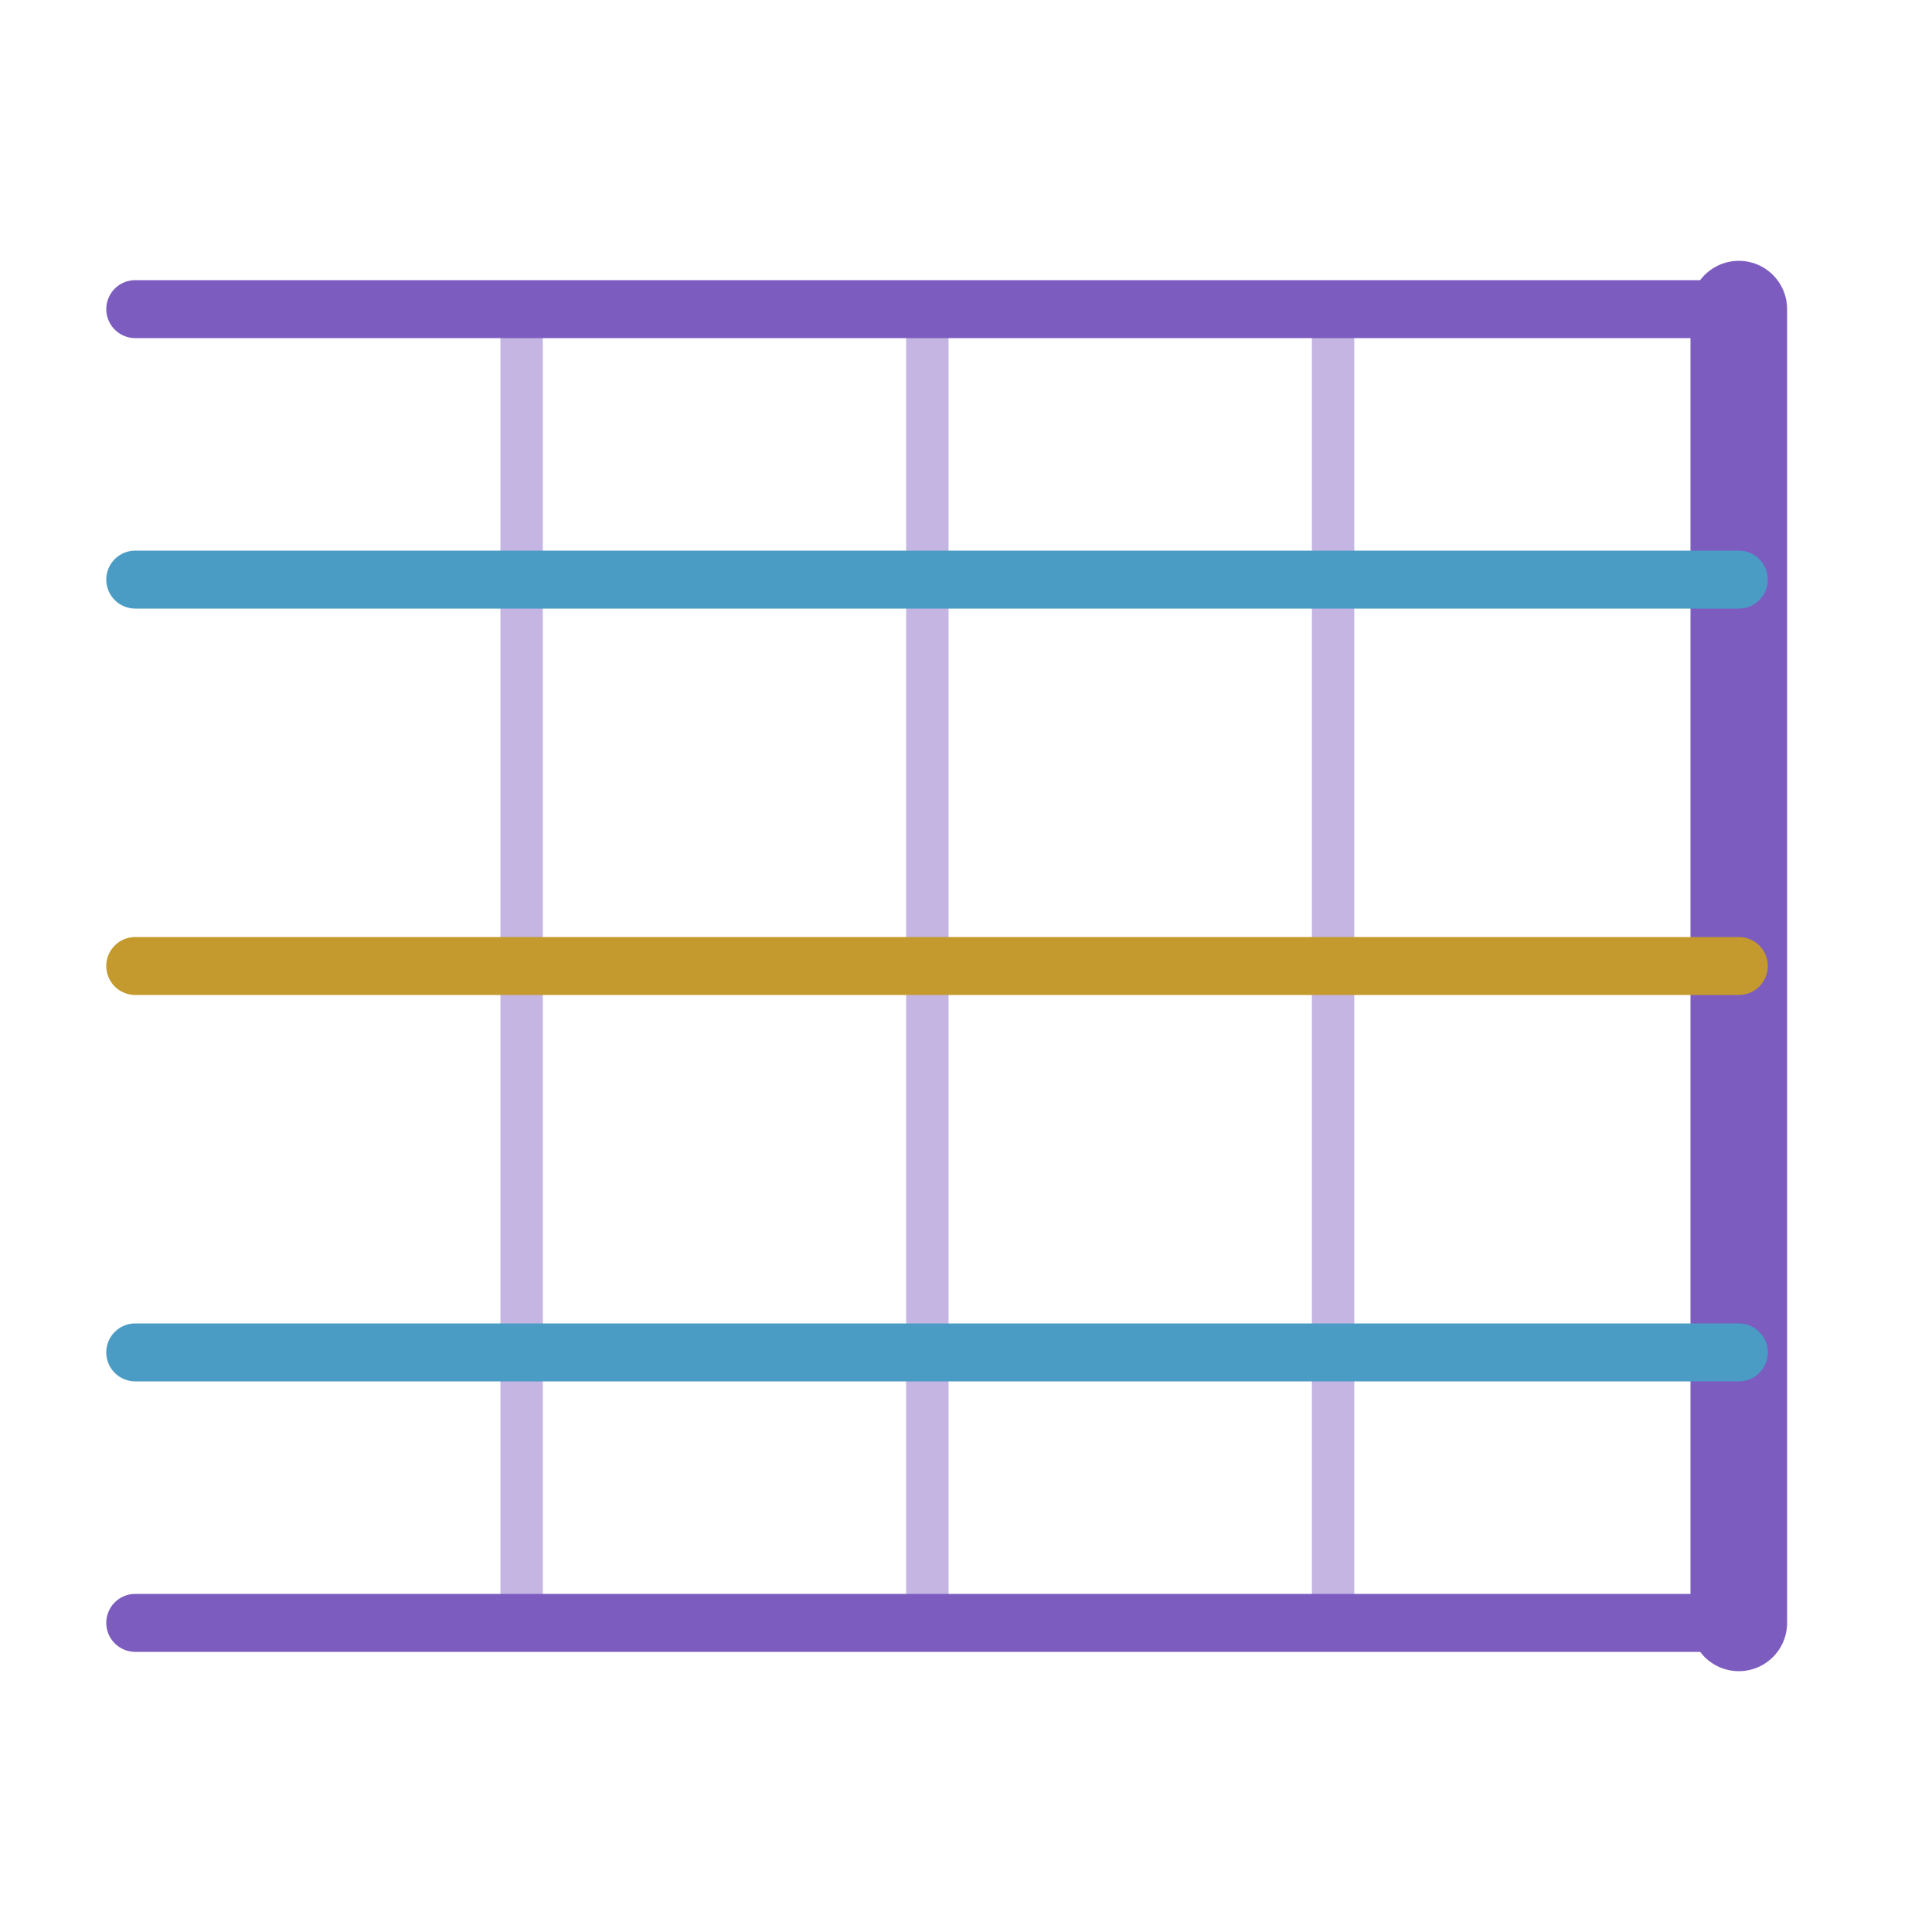
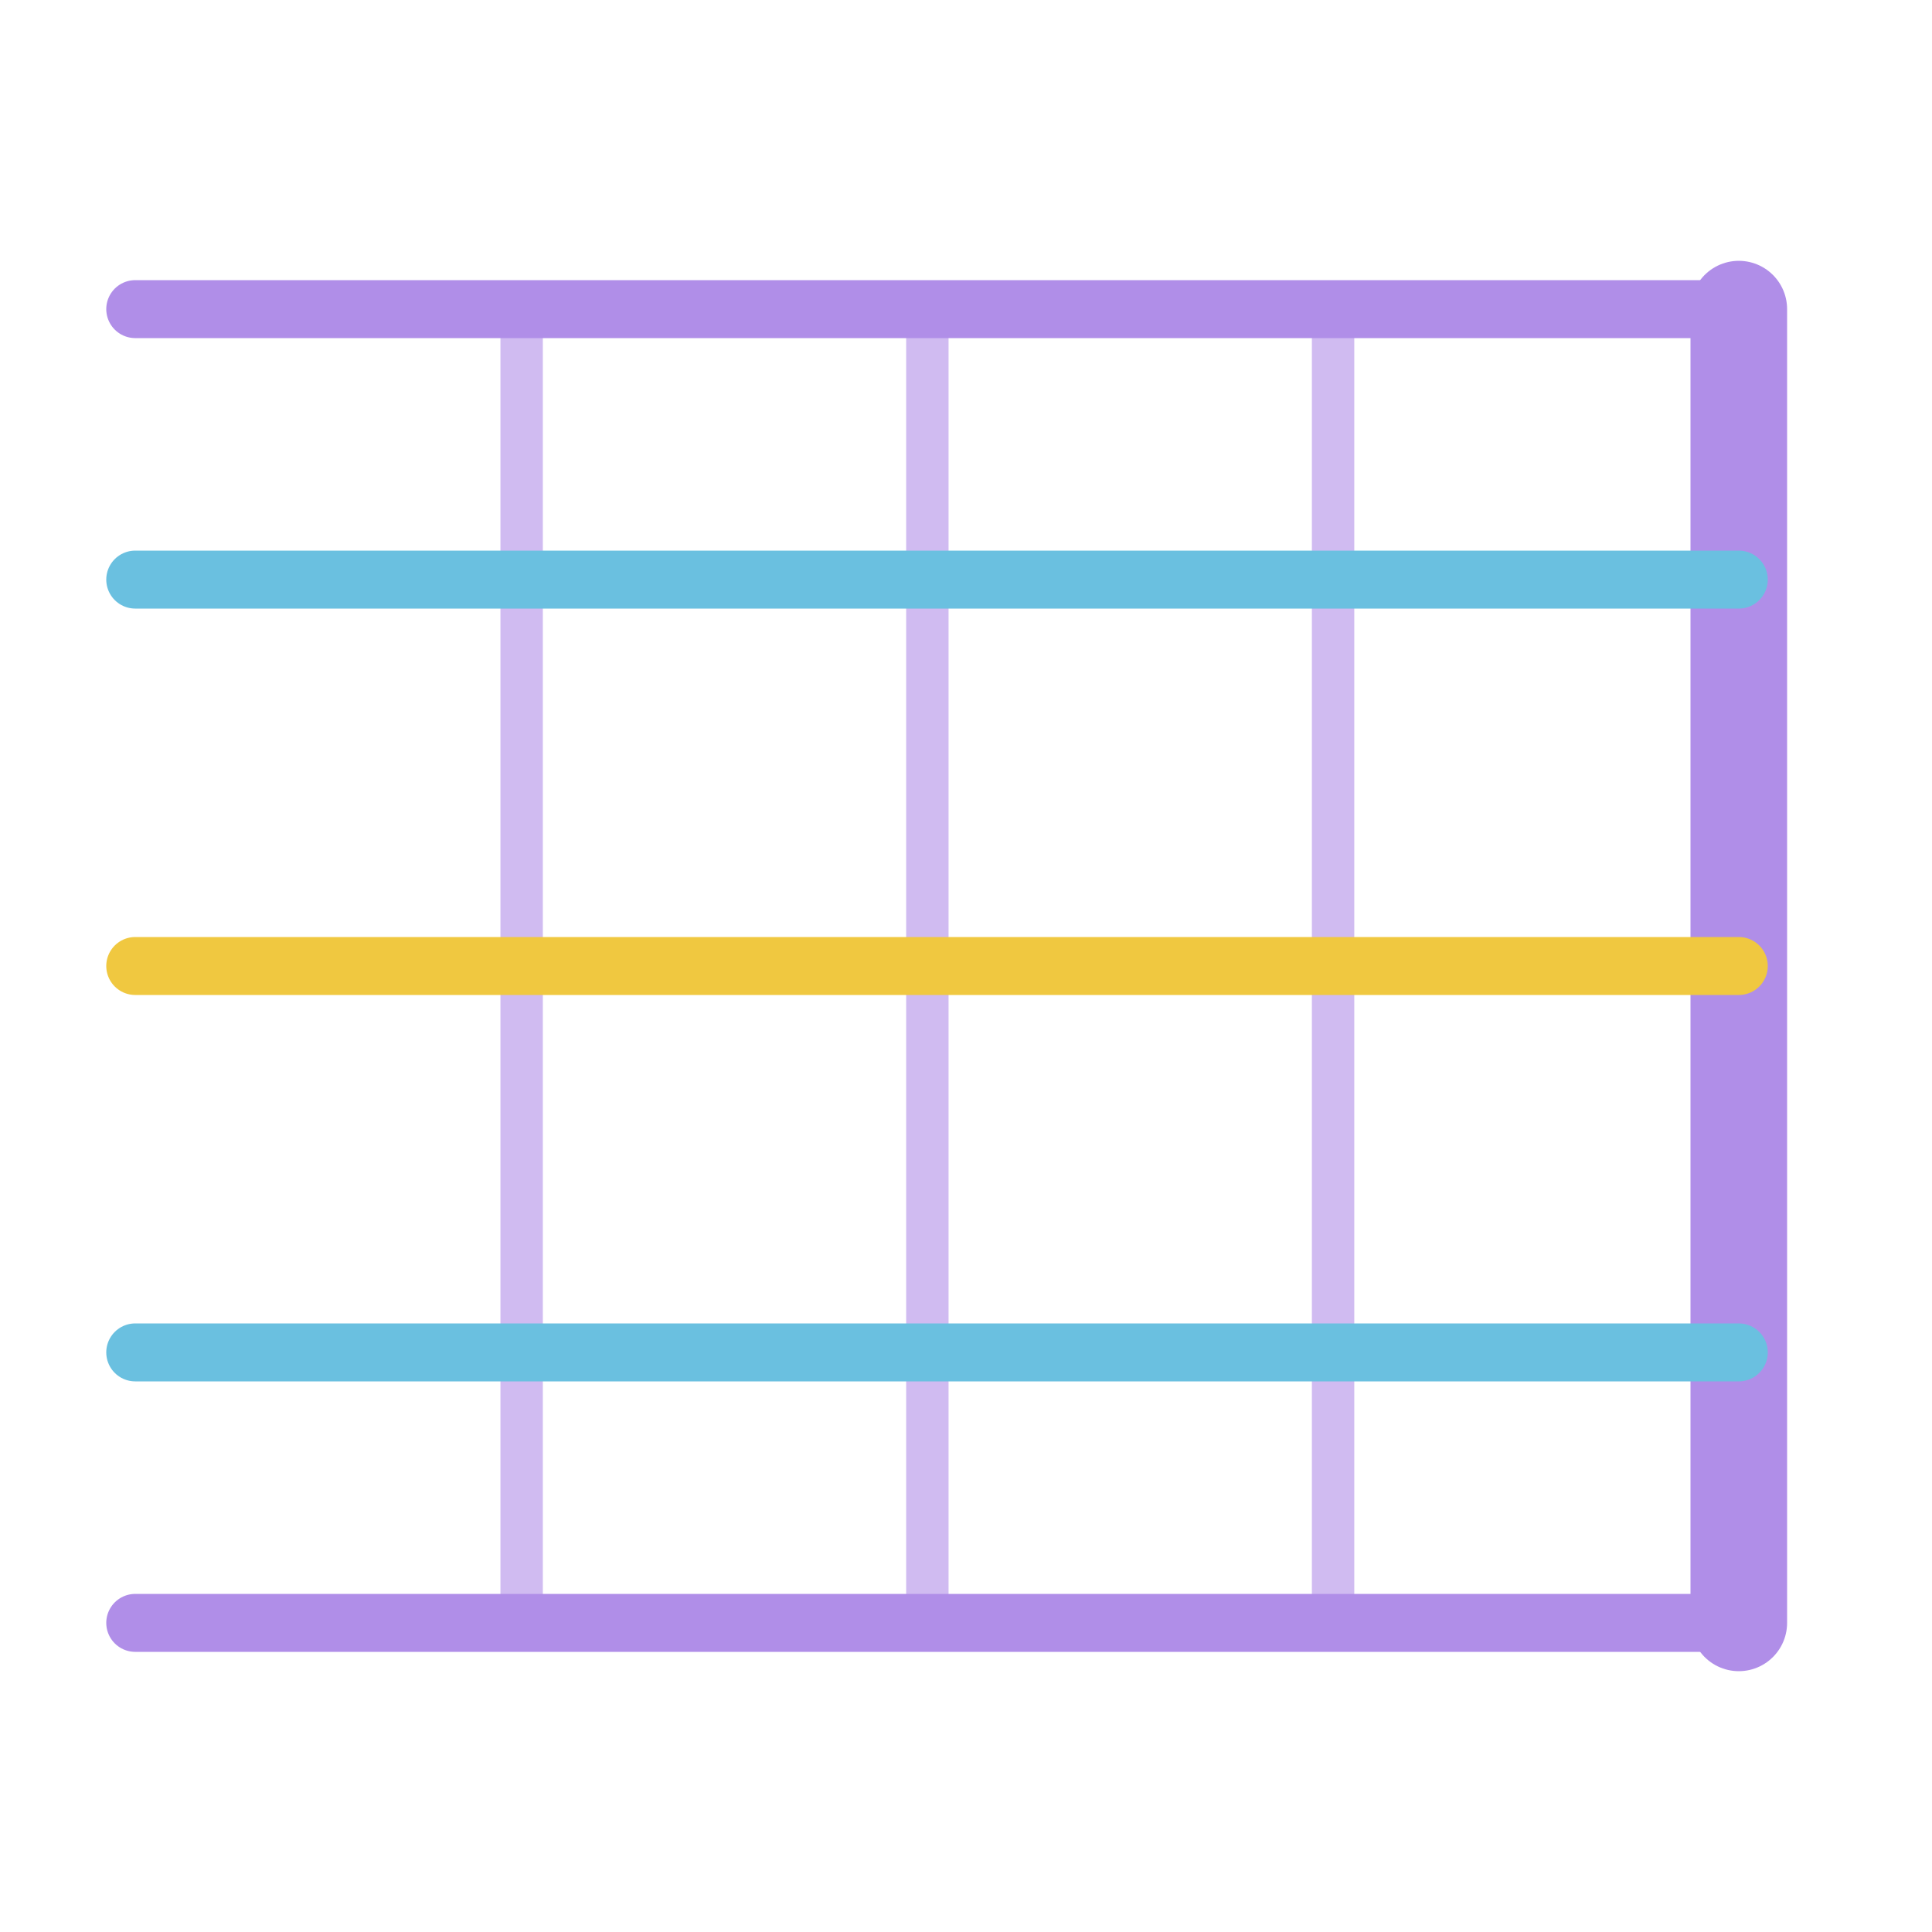
<svg xmlns="http://www.w3.org/2000/svg" viewBox="0 0 36 36">
-   <line x1="32.4" y1="5.76" x2="32.4" y2="30.24" stroke="#7c5cbf" stroke-width="1.8" stroke-linecap="round" />
-   <line x1="24.84" y1="5.76" x2="24.84" y2="30.24" stroke="#7c5cbf" stroke-width="0.79" stroke-linecap="round" opacity="0.45" />
-   <line x1="17.28" y1="5.76" x2="17.28" y2="30.24" stroke="#7c5cbf" stroke-width="0.79" stroke-linecap="round" opacity="0.45" />
-   <line x1="9.72" y1="5.76" x2="9.72" y2="30.24" stroke="#7c5cbf" stroke-width="0.79" stroke-linecap="round" opacity="0.45" />
-   <line x1="2.52" y1="5.76" x2="32.4" y2="5.76" stroke="#7c5cbf" stroke-width="1.08" stroke-linecap="round" />
-   <line x1="2.52" y1="10.8" x2="32.4" y2="10.8" stroke="#4a9cc5" stroke-width="1.08" stroke-linecap="round" />
-   <line x1="2.52" y1="18" x2="32.4" y2="18" stroke="#c49a2e" stroke-width="1.08" stroke-linecap="round" />
-   <line x1="2.52" y1="25.2" x2="32.4" y2="25.2" stroke="#4a9cc5" stroke-width="1.08" stroke-linecap="round" />
-   <line x1="2.52" y1="30.24" x2="32.4" y2="30.24" stroke="#7c5cbf" stroke-width="1.08" stroke-linecap="round" />
+   <line x1="32.4" y1="5.76" x2="32.4" y2="30.24" stroke="#b08ee8" stroke-width="1.8" stroke-linecap="round" />
+   <line x1="24.84" y1="5.76" x2="24.84" y2="30.24" stroke="#b08ee8" stroke-width="0.79" stroke-linecap="round" opacity="0.60" />
+   <line x1="17.28" y1="5.76" x2="17.28" y2="30.24" stroke="#b08ee8" stroke-width="0.79" stroke-linecap="round" opacity="0.60" />
+   <line x1="9.72" y1="5.76" x2="9.72" y2="30.24" stroke="#b08ee8" stroke-width="0.79" stroke-linecap="round" opacity="0.60" />
+   <line x1="2.52" y1="5.76" x2="32.4" y2="5.76" stroke="#b08ee8" stroke-width="1.08" stroke-linecap="round" />
+   <line x1="2.52" y1="10.8" x2="32.4" y2="10.8" stroke="#6ac0e0" stroke-width="1.08" stroke-linecap="round" />
+   <line x1="2.52" y1="18" x2="32.4" y2="18" stroke="#f0c840" stroke-width="1.08" stroke-linecap="round" />
+   <line x1="2.52" y1="25.2" x2="32.4" y2="25.2" stroke="#6ac0e0" stroke-width="1.08" stroke-linecap="round" />
+   <line x1="2.52" y1="30.24" x2="32.4" y2="30.24" stroke="#b08ee8" stroke-width="1.08" stroke-linecap="round" />
</svg>
